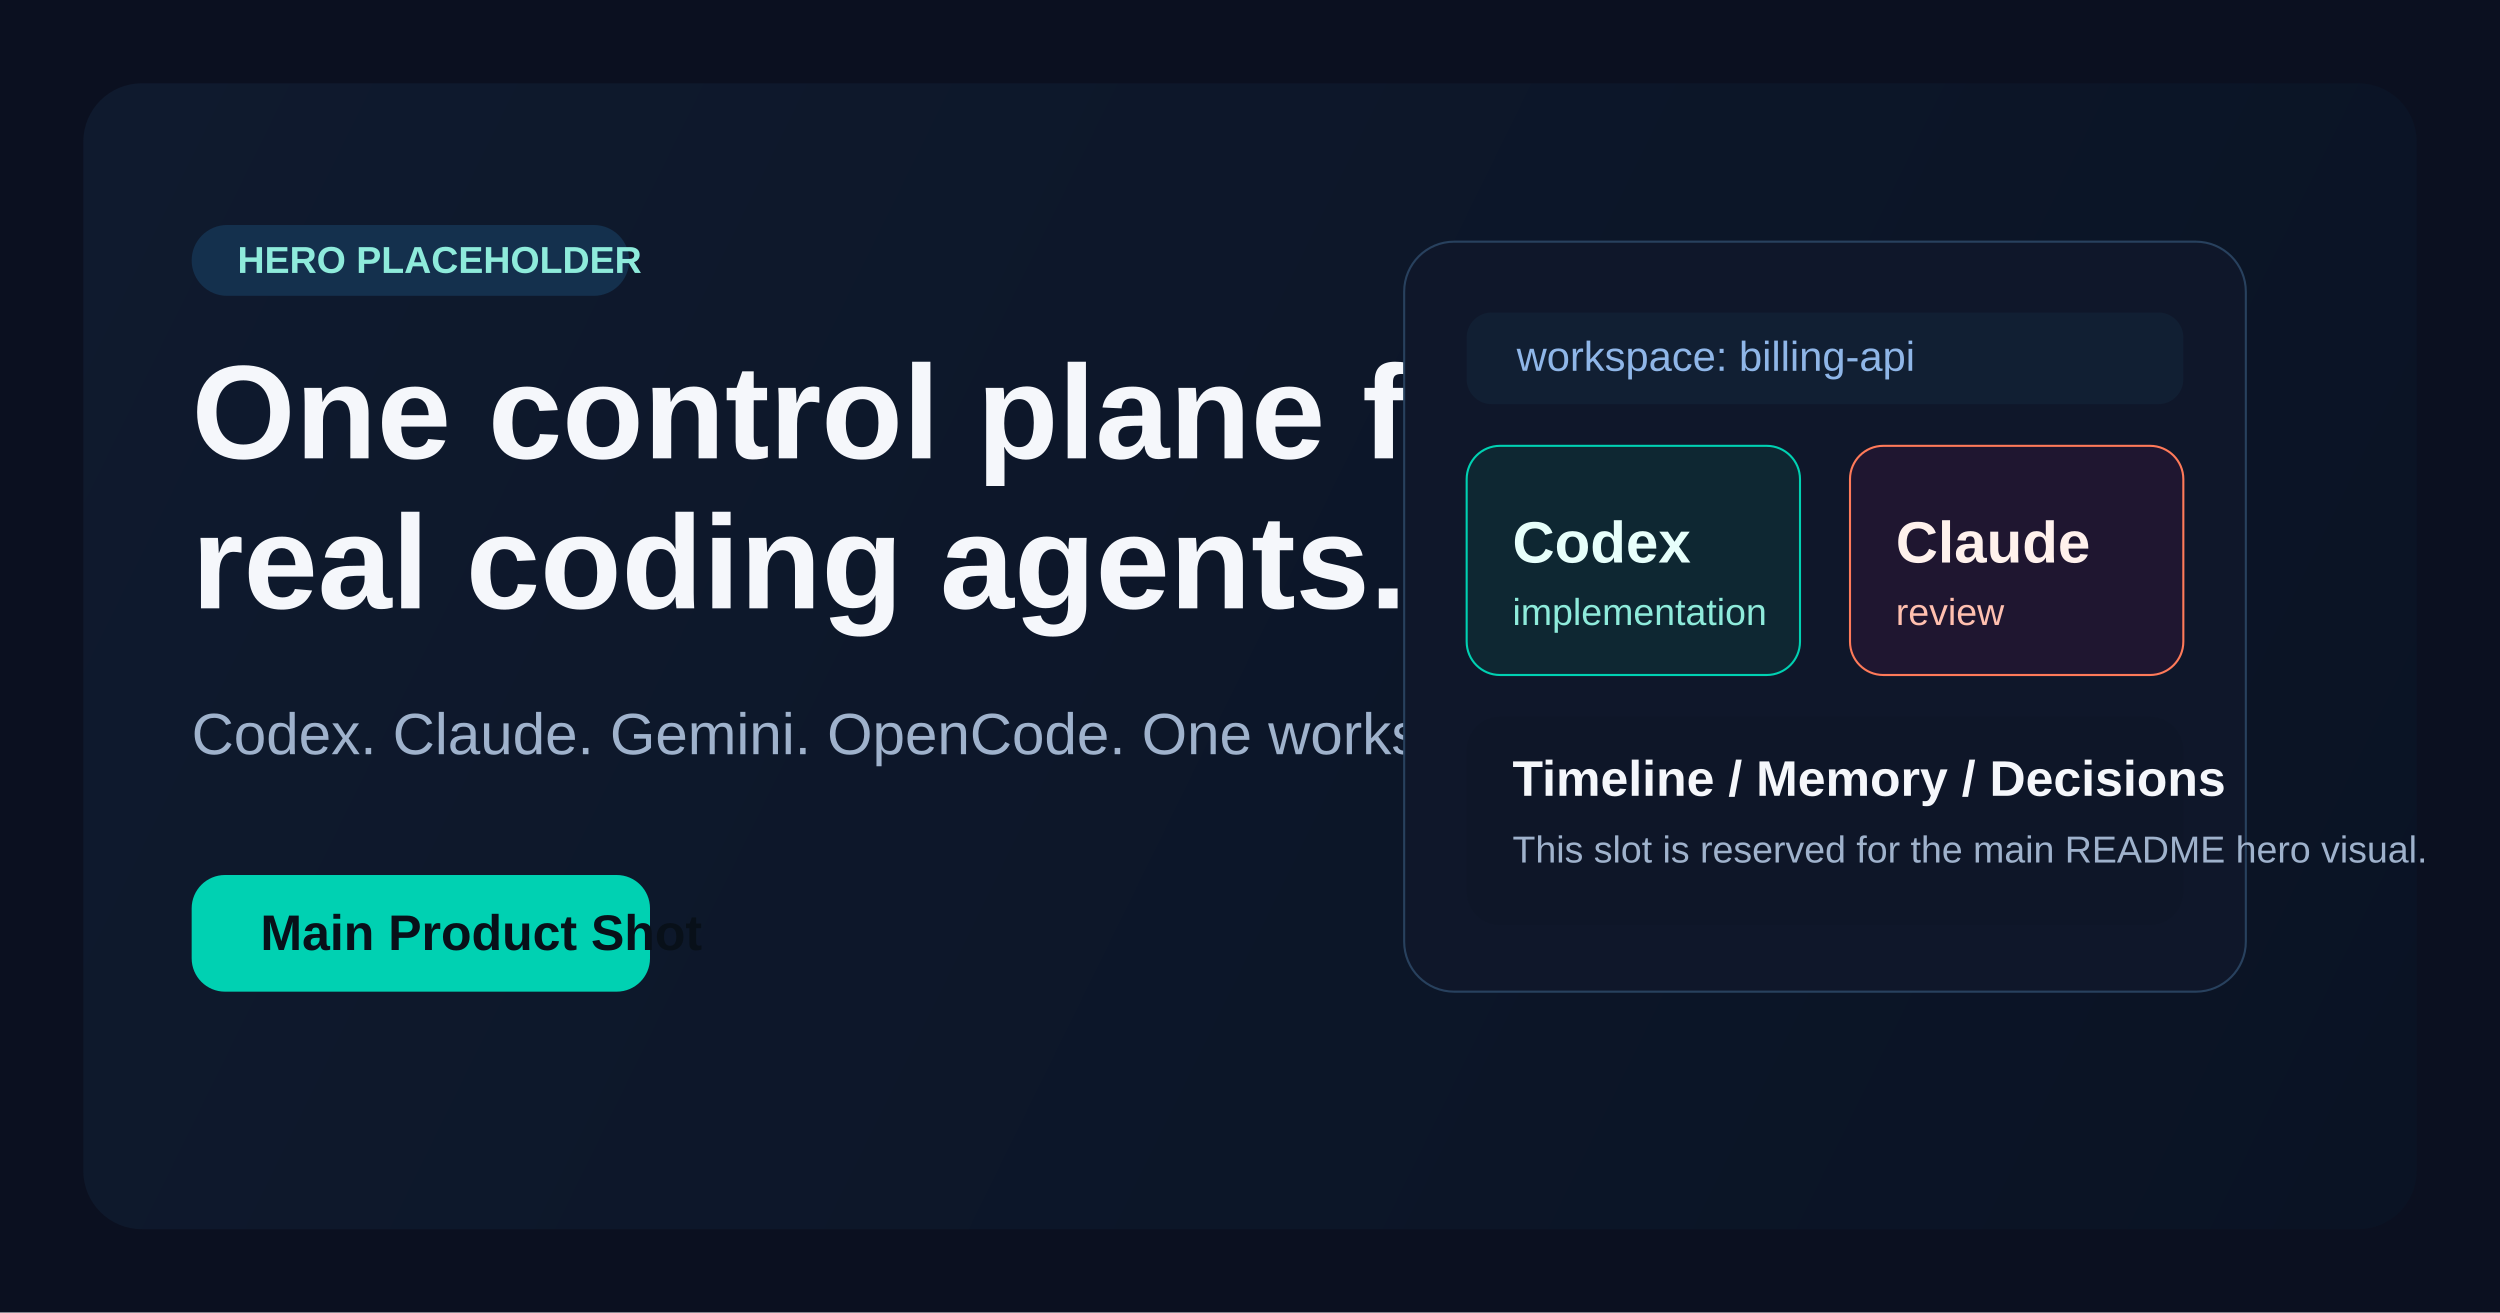
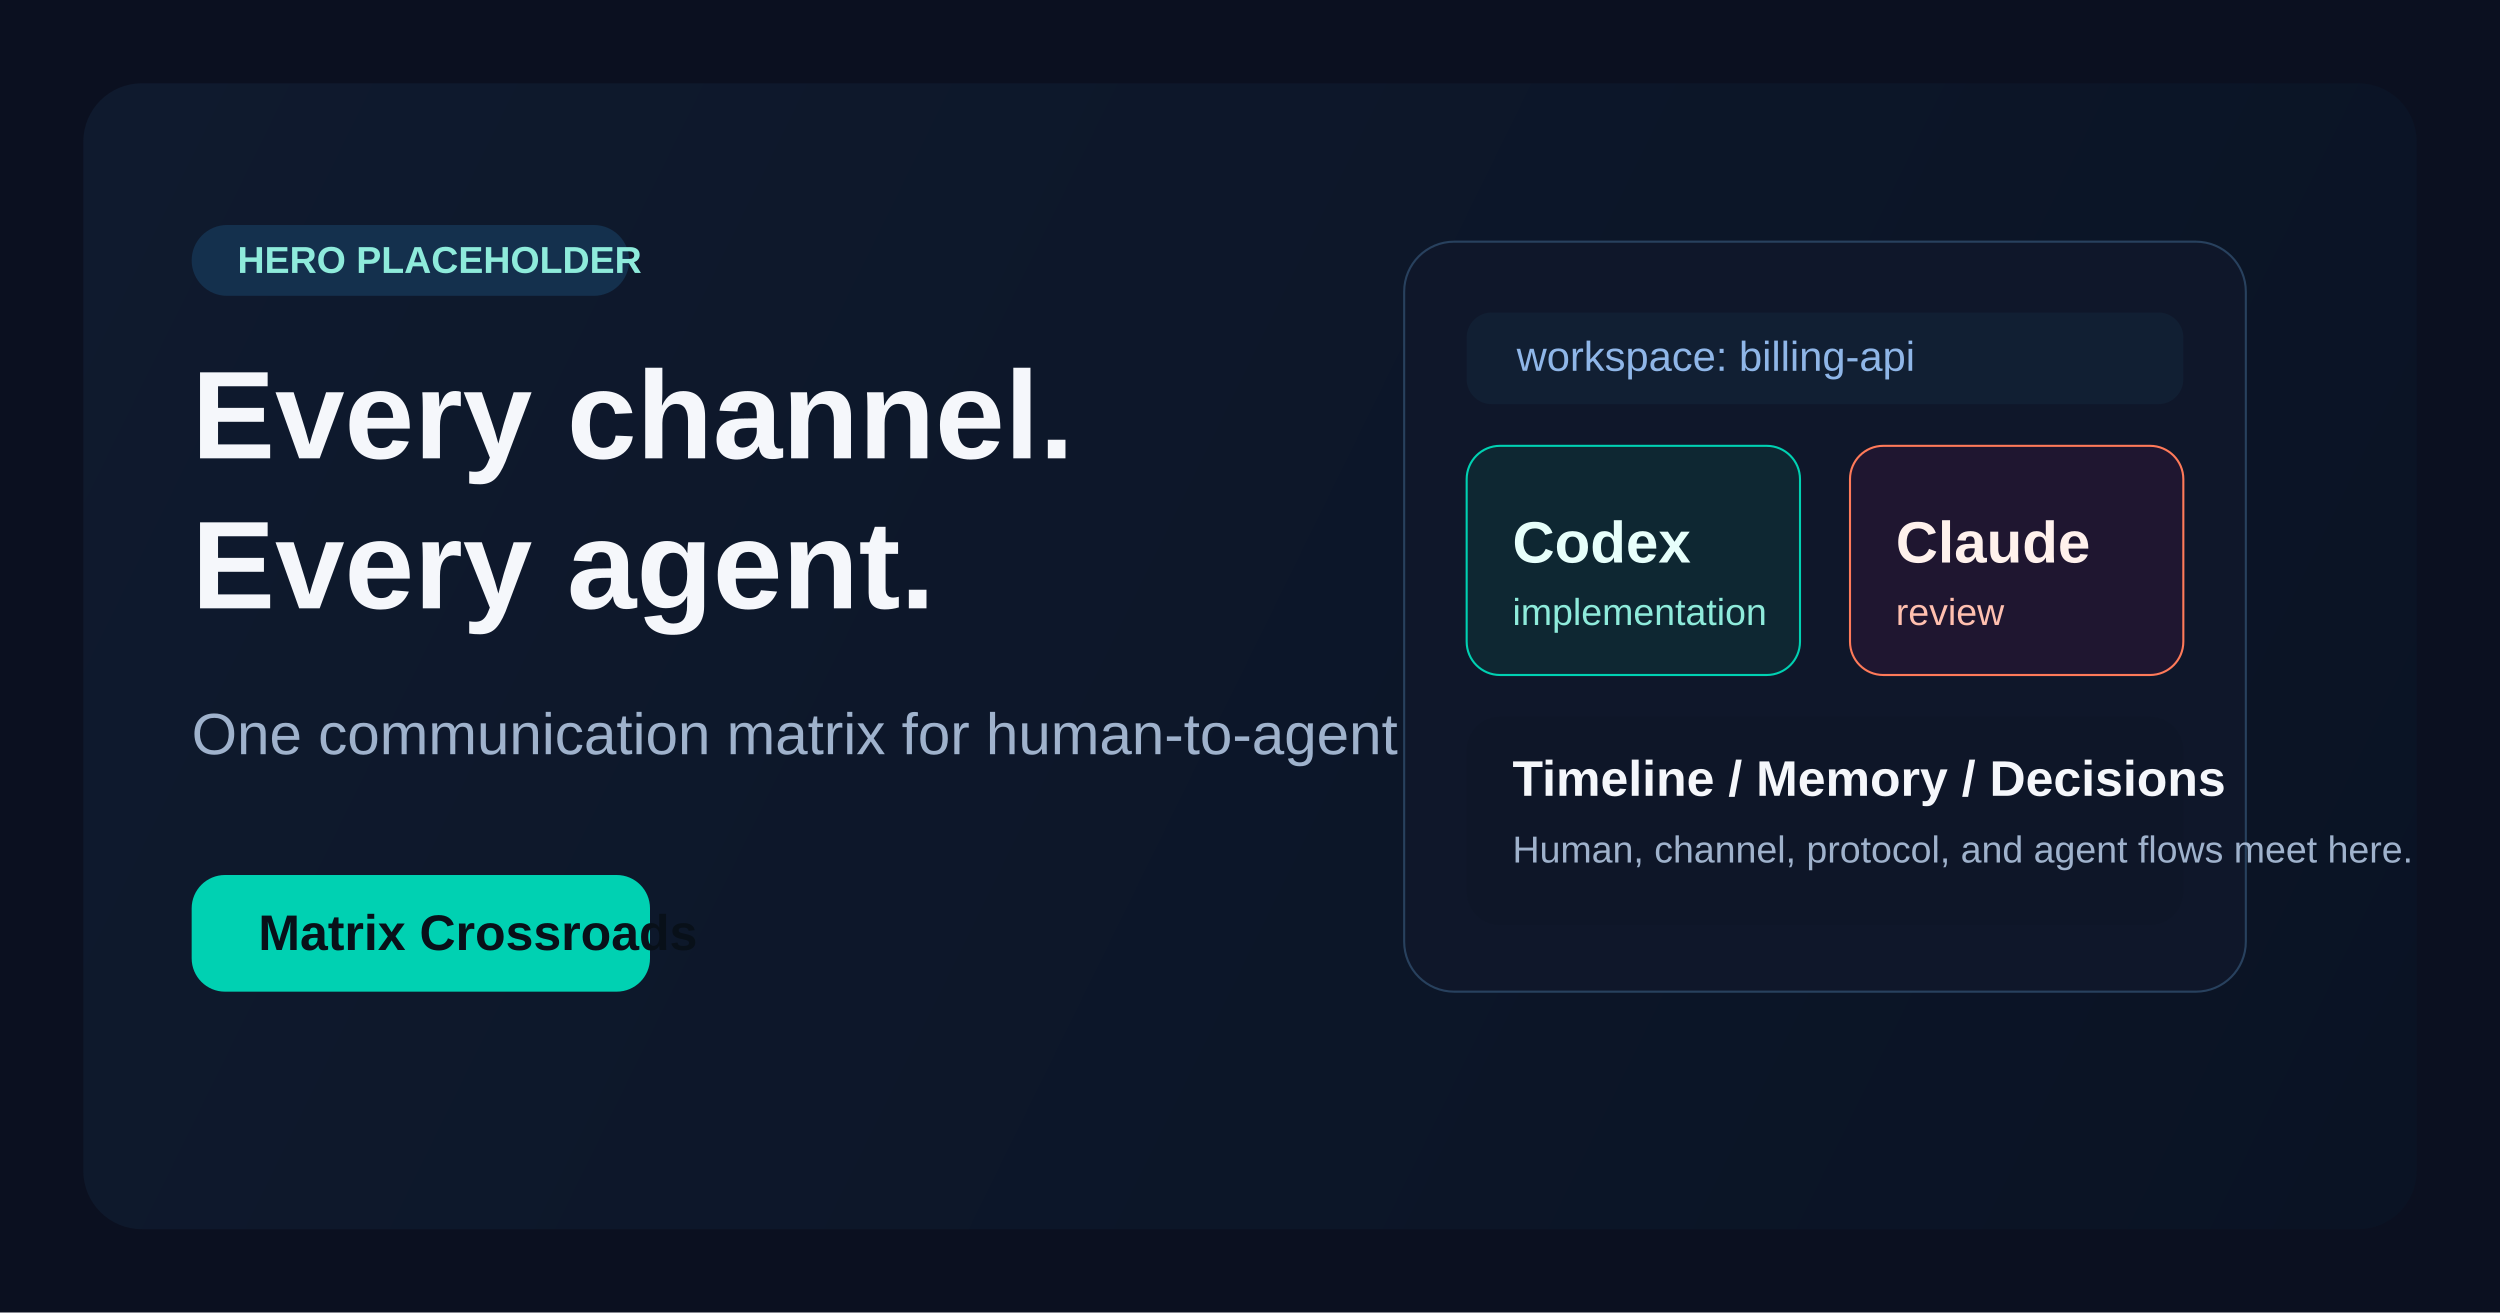
<svg xmlns="http://www.w3.org/2000/svg" width="1200" height="630" viewBox="0 0 1200 630" fill="none">
  <rect width="1200" height="630" fill="#0B1020" />
  <rect x="40" y="40" width="1120" height="550" rx="28" fill="url(#bg)" />
  <rect x="92" y="108" width="210" height="34" rx="17" fill="#14304D" />
  <text x="114" y="131" fill="#8EEBDB" font-family="Arial, Helvetica, sans-serif" font-size="18" font-weight="700">HERO PLACEHOLDER</text>
-   <text x="92" y="220" fill="#F5F7FB" font-family="Arial, Helvetica, sans-serif" font-size="64" font-weight="700">One control plane for</text>
-   <text x="92" y="292" fill="#F5F7FB" font-family="Arial, Helvetica, sans-serif" font-size="64" font-weight="700">real coding agents.</text>
-   <text x="92" y="362" fill="#9FB2CC" font-family="Arial, Helvetica, sans-serif" font-size="28">Codex. Claude. Gemini. OpenCode. One workspace fabric.</text>
+   <text x="92" y="220" fill="#F5F7FB" font-family="Arial, Helvetica, sans-serif" font-size="60" font-weight="700">Every channel.</text>
+   <text x="92" y="292" fill="#F5F7FB" font-family="Arial, Helvetica, sans-serif" font-size="60" font-weight="700">Every agent.</text>
+   <text x="92" y="362" fill="#9FB2CC" font-family="Arial, Helvetica, sans-serif" font-size="28">One communication matrix for human-to-agent and agent-to-agent work.</text>
  <rect x="92" y="420" width="220" height="56" rx="16" fill="#00D1B2" />
-   <text x="125" y="456" fill="#081019" font-family="Arial, Helvetica, sans-serif" font-size="24" font-weight="700">Main Product Shot</text>
+   <text x="124" y="456" fill="#081019" font-family="Arial, Helvetica, sans-serif" font-size="24" font-weight="700">Matrix Crossroads</text>
  <rect x="674" y="116" width="404" height="360" rx="24" fill="#0F172A" stroke="#28415E" />
  <rect x="704" y="150" width="344" height="44" rx="12" fill="#111F33" />
  <text x="728" y="178" fill="#8FB6E8" font-family="Arial, Helvetica, sans-serif" font-size="20">workspace: billing-api</text>
  <rect x="704" y="214" width="160" height="110" rx="16" fill="#0E2732" stroke="#00D1B2" />
  <text x="726" y="270" fill="#E7FFFB" font-family="Arial, Helvetica, sans-serif" font-size="28" font-weight="700">Codex</text>
  <text x="726" y="300" fill="#8EEBDB" font-family="Arial, Helvetica, sans-serif" font-size="18">implementation</text>
  <rect x="888" y="214" width="160" height="110" rx="16" fill="#1F1630" stroke="#FF7A59" />
  <text x="910" y="270" fill="#FFF1EC" font-family="Arial, Helvetica, sans-serif" font-size="28" font-weight="700">Claude</text>
  <text x="910" y="300" fill="#FFC0AF" font-family="Arial, Helvetica, sans-serif" font-size="18">review</text>
  <rect x="704" y="344" width="344" height="100" rx="16" fill="#0E1628" />
  <text x="726" y="382" fill="#F5F7FB" font-family="Arial, Helvetica, sans-serif" font-size="24" font-weight="700">Timeline / Memory / Decisions</text>
-   <text x="726" y="414" fill="#9FB2CC" font-family="Arial, Helvetica, sans-serif" font-size="18">This slot is reserved for the main README hero visual.</text>
+   <text x="726" y="414" fill="#9FB2CC" font-family="Arial, Helvetica, sans-serif" font-size="18">Human, channel, protocol, and agent flows meet here.</text>
  <defs>
    <linearGradient id="bg" x1="40" y1="40" x2="1160" y2="590" gradientUnits="userSpaceOnUse">
      <stop stop-color="#0F1A2E" />
      <stop offset="1" stop-color="#0A1324" />
    </linearGradient>
  </defs>
</svg>
